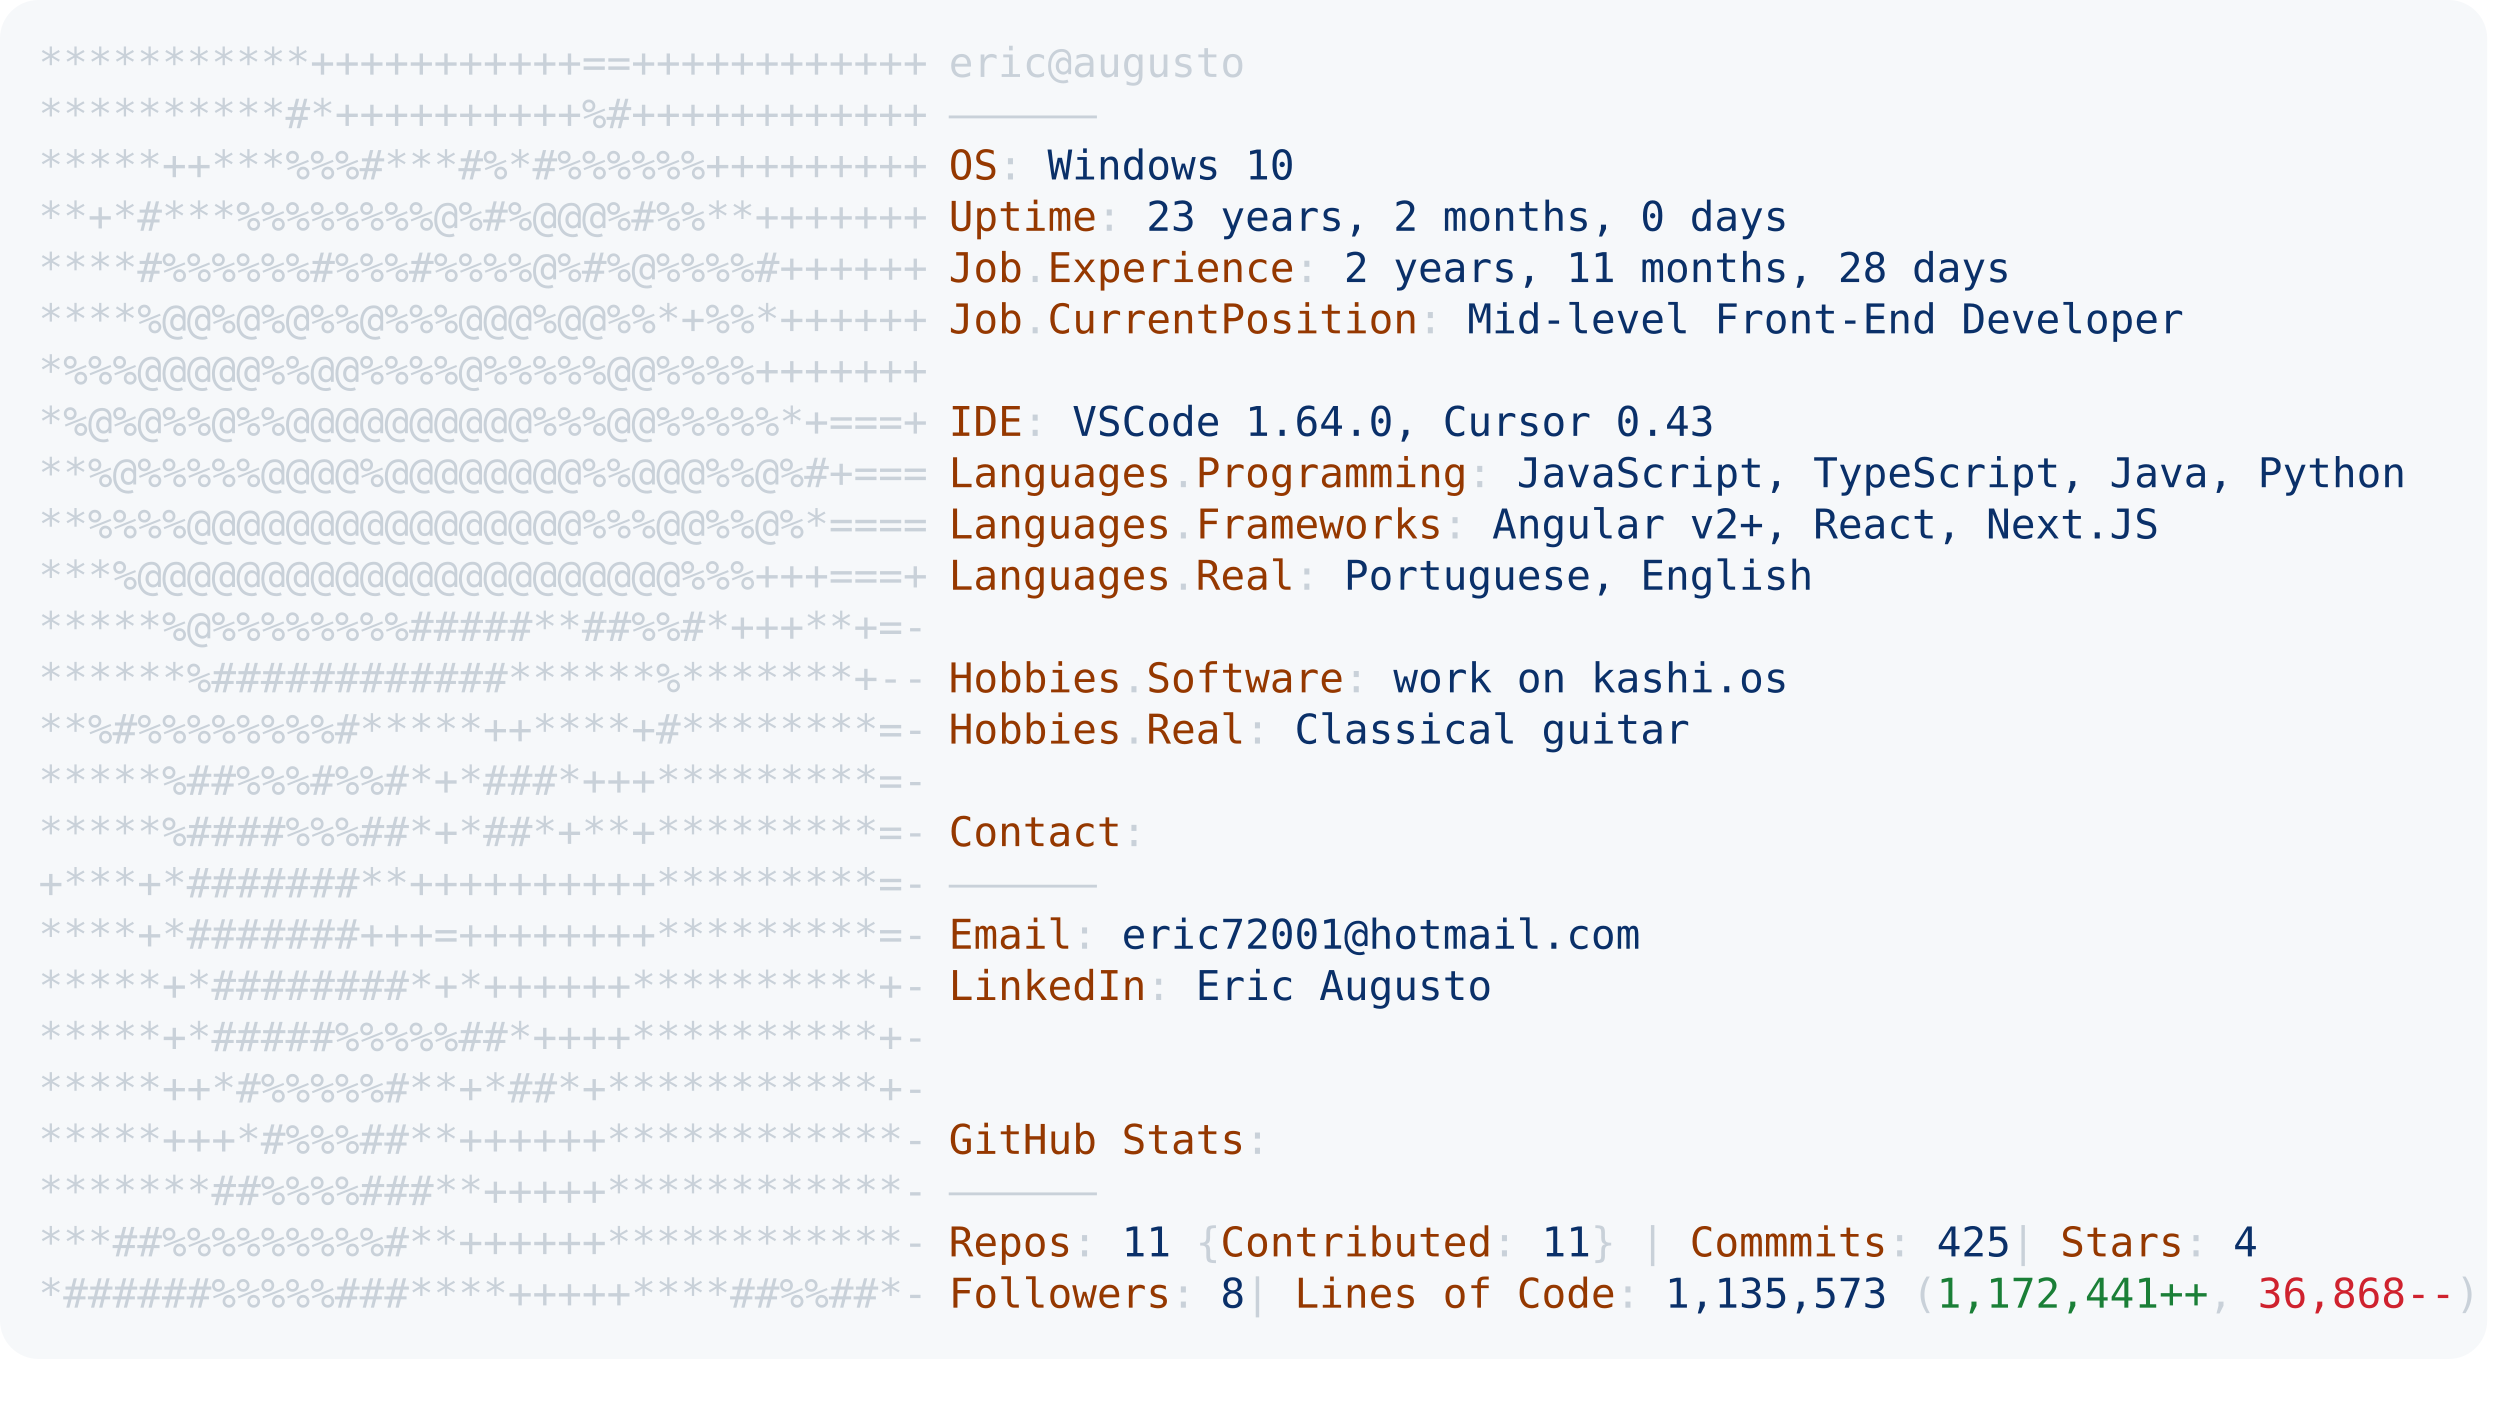
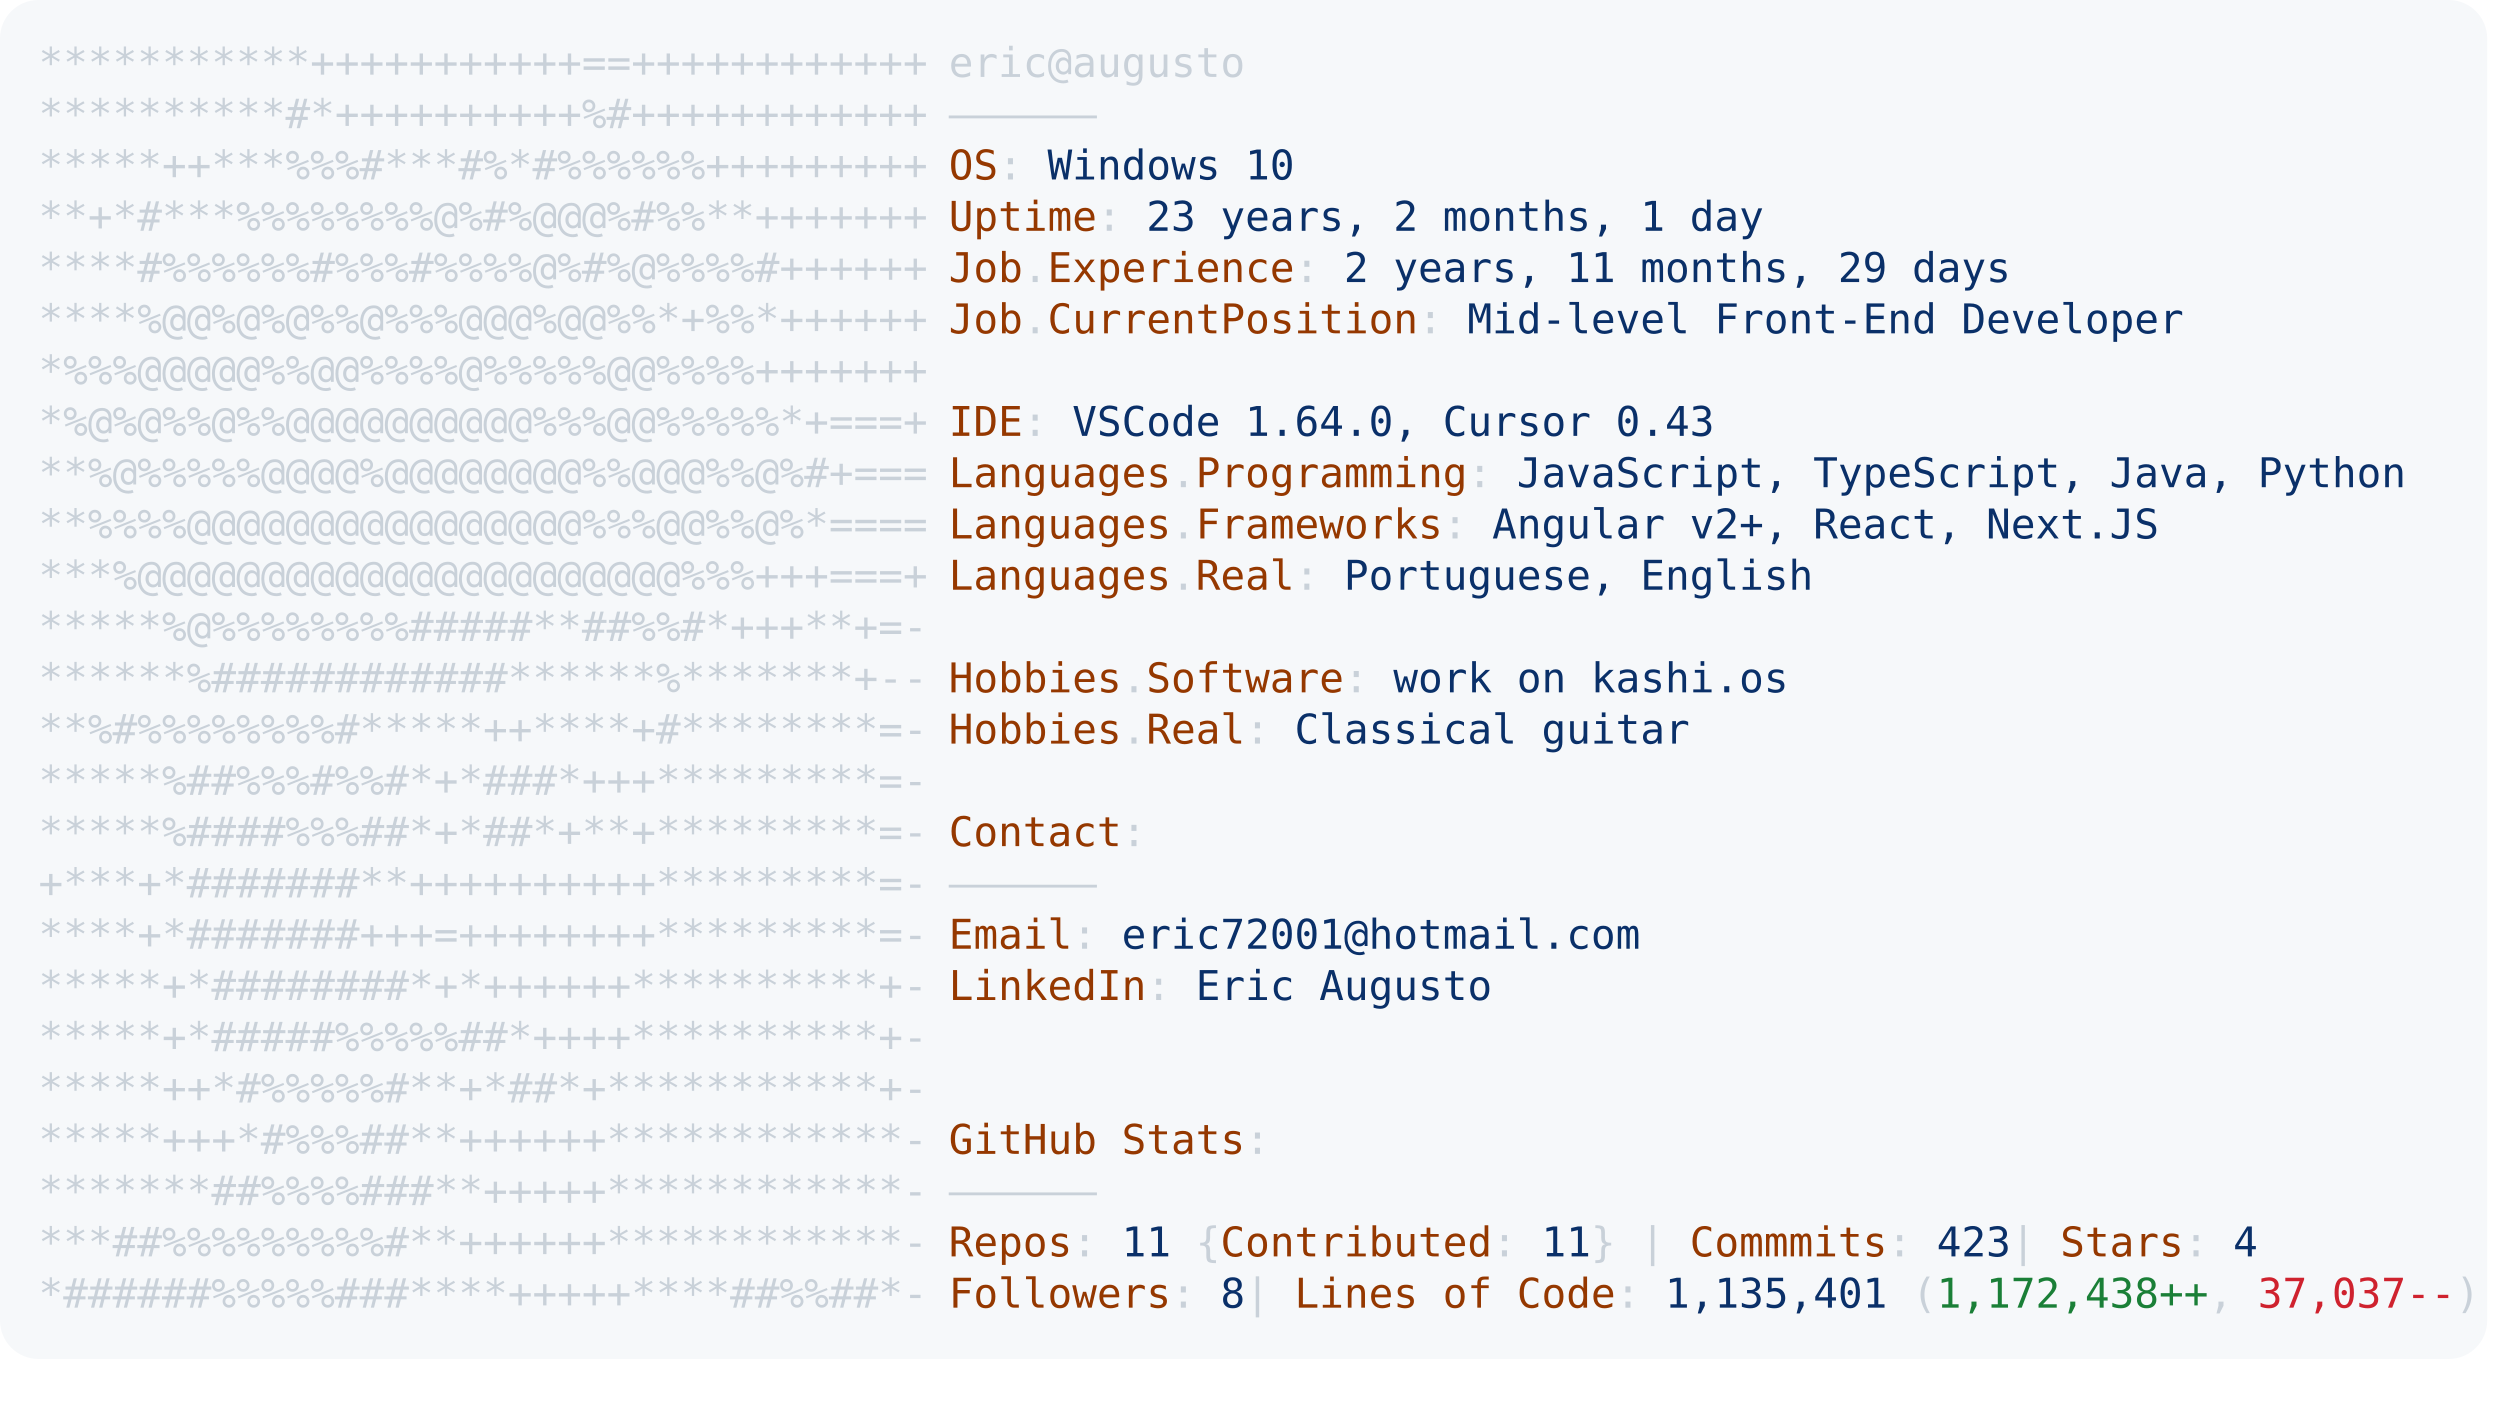
<svg xmlns="http://www.w3.org/2000/svg" font-family="Andale Mono,AndaleMono,Consolas,monospace" width="975px" height="550px" font-size="16px">
  <style>
.keyColor {fill: #953800;}
.valueColor {fill: #0a3069;}
.addColor {fill: #1a7f37;}
.delColor {fill: #cf222e;}
.commentColor {fill: #8b949e;}
text, tspan {white-space: pre;}
</style>
  <rect width="970px" height="530px" fill="#f6f8fa" rx="15" />
  <text x="15" y="30" fill="#c9d1d9" class="ascii">
    <tspan x="15" y="30">***********+++++++++++==++++++++++++</tspan>
    <tspan x="15" y="50">**********#*++++++++++%#++++++++++++</tspan>
    <tspan x="15" y="70">*****++***%%%#***#%*#%%%%%%+++++++++</tspan>
    <tspan x="15" y="90">**+*#***%%%%%%%%@%#%@@@%#%%**+++++++</tspan>
    <tspan x="15" y="110">****#%%%%%%#%%%#%%%%@%#%@%%%%#++++++</tspan>
    <tspan x="15" y="130">****%@@%@%@%%@%%%@@@%@@%%*+%%*++++++</tspan>
    <tspan x="15" y="150">*%%%@@@@@%%@@%%%%@%%%%%@@%%%%+++++++</tspan>
    <tspan x="15" y="170">*%@%@%%@%%@@@@@@@@@@%%%@@%%%%%*+===+</tspan>
    <tspan x="15" y="190">**%@%%%%%@@@@%@@@@@@@@%%@@@%%@%#+===</tspan>
    <tspan x="15" y="210">**%%%%@@@@@@@@@@@@@@@@%%%@@%%@%*====</tspan>
    <tspan x="15" y="230">***%@@@@@@@@@@@@@@@@@@@@@@%%%+++===+</tspan>
    <tspan x="15" y="250">*****%@%%%%%%%%#####**##%%#*+++**+=-</tspan>
    <tspan x="15" y="270">******%############******%*******+--</tspan>
    <tspan x="15" y="290">**%#%%%%%%%%#*****++****+#********=-</tspan>
    <tspan x="15" y="310">*****%##%%%#%%#*+*###*+++*********=-</tspan>
    <tspan x="15" y="330">*****%####%%%##*+*##*+**+*********=-</tspan>
    <tspan x="15" y="350">+***+*#######**++++++++++*********=-</tspan>
    <tspan x="15" y="370">****+*#######+++=++++++++*********=-</tspan>
    <tspan x="15" y="390">*****+*########*+*++++++**********+-</tspan>
    <tspan x="15" y="410">*****+*#####%%%%%##*++++**********+-</tspan>
    <tspan x="15" y="430">*****++*#%%%%%#**+*##*+***********+-</tspan>
    <tspan x="15" y="450">*****+++*#%%%##**++++++************-</tspan>
    <tspan x="15" y="470">*******##%%%%###**+++++************-</tspan>
    <tspan x="15" y="490">***##%%%%%%%%%#**++++++************-</tspan>
    <tspan x="15" y="510">*######%%%%%###****+++++****##%%##*-</tspan>
  </text>
  <text x="370" y="30" fill="#c9d1d9">
    <tspan x="370" y="30">eric@augusto</tspan>
    <tspan x="370" y="50">——————</tspan>
    <tspan x="370" y="70" class="keyColor">OS</tspan>: <tspan class="valueColor">Windows 10</tspan>
-     <tspan x="370" y="90" class="keyColor">Uptime</tspan>: <tspan class="valueColor">23 years, 2 months, 0 days</tspan>
-     <tspan x="370" y="110" class="keyColor">Job</tspan>.<tspan class="keyColor">Experience</tspan>: <tspan class="valueColor">2 years, 11 months, 28 days</tspan>
+     <tspan x="370" y="90" class="keyColor">Uptime</tspan>: <tspan class="valueColor">23 years, 2 months, 1 day</tspan>
+     <tspan x="370" y="110" class="keyColor">Job</tspan>.<tspan class="keyColor">Experience</tspan>: <tspan class="valueColor">2 years, 11 months, 29 days</tspan>
    <tspan x="370" y="130" class="keyColor">Job</tspan>.<tspan class="keyColor">CurrentPosition</tspan>: <tspan class="valueColor">Mid-level Front-End Developer</tspan>
    <tspan x="370" y="170" class="keyColor">IDE</tspan>: <tspan class="valueColor">VSCode 1.64.0, Cursor 0.43</tspan>
    <tspan x="370" y="190" class="keyColor">Languages</tspan>.<tspan class="keyColor">Programming</tspan>: <tspan class="valueColor">JavaScript, TypeScript, Java, Python</tspan>
    <tspan x="370" y="210" class="keyColor">Languages</tspan>.<tspan class="keyColor">Frameworks</tspan>: <tspan class="valueColor">Angular v2+, React, Next.JS</tspan>
    <tspan x="370" y="230" class="keyColor">Languages</tspan>.<tspan class="keyColor">Real</tspan>: <tspan class="valueColor">Portuguese, English</tspan>
    <tspan x="370" y="270" class="keyColor">Hobbies</tspan>.<tspan class="keyColor">Software</tspan>: <tspan class="valueColor">work on kashi.os </tspan>
    <tspan x="370" y="290" class="keyColor">Hobbies</tspan>.<tspan class="keyColor">Real</tspan>: <tspan class="valueColor">Classical guitar</tspan>
    <tspan x="370" y="330" class="keyColor">Contact</tspan>:
<tspan x="370" y="350">——————</tspan>
    <tspan x="370" y="370" class="keyColor">Email</tspan>: <tspan class="valueColor">eric72001@hotmail.com</tspan>
    <tspan x="370" y="390" class="keyColor">LinkedIn</tspan>: <tspan class="valueColor"> Eric Augusto</tspan>
    <tspan x="370" y="450" class="keyColor">GitHub Stats</tspan>:
<tspan x="370" y="470">——————</tspan>
-     <tspan x="370" y="490" class="keyColor">Repos</tspan>: <tspan class="valueColor">11</tspan> {<tspan class="keyColor">Contributed</tspan>: <tspan class="valueColor">11</tspan>}  | <tspan class="keyColor">Commmits</tspan>: <tspan class="valueColor">425    </tspan>| <tspan class="keyColor">Stars</tspan>: <tspan class="valueColor">4</tspan>
-     <tspan x="370" y="510" class="keyColor">Followers</tspan>: <tspan class="valueColor">8   </tspan>| <tspan class="keyColor">Lines of Code</tspan>: <tspan class="valueColor">1,135,573</tspan> (<tspan class="addColor">1,172,441++</tspan>, <tspan class="delColor">36,868--</tspan>)
+     <tspan x="370" y="490" class="keyColor">Repos</tspan>: <tspan class="valueColor">11</tspan> {<tspan class="keyColor">Contributed</tspan>: <tspan class="valueColor">11</tspan>}  | <tspan class="keyColor">Commmits</tspan>: <tspan class="valueColor">423    </tspan>| <tspan class="keyColor">Stars</tspan>: <tspan class="valueColor">4</tspan>
+     <tspan x="370" y="510" class="keyColor">Followers</tspan>: <tspan class="valueColor">8   </tspan>| <tspan class="keyColor">Lines of Code</tspan>: <tspan class="valueColor">1,135,401</tspan> (<tspan class="addColor">1,172,438++</tspan>, <tspan class="delColor">37,037--</tspan>)
</text>
</svg>
